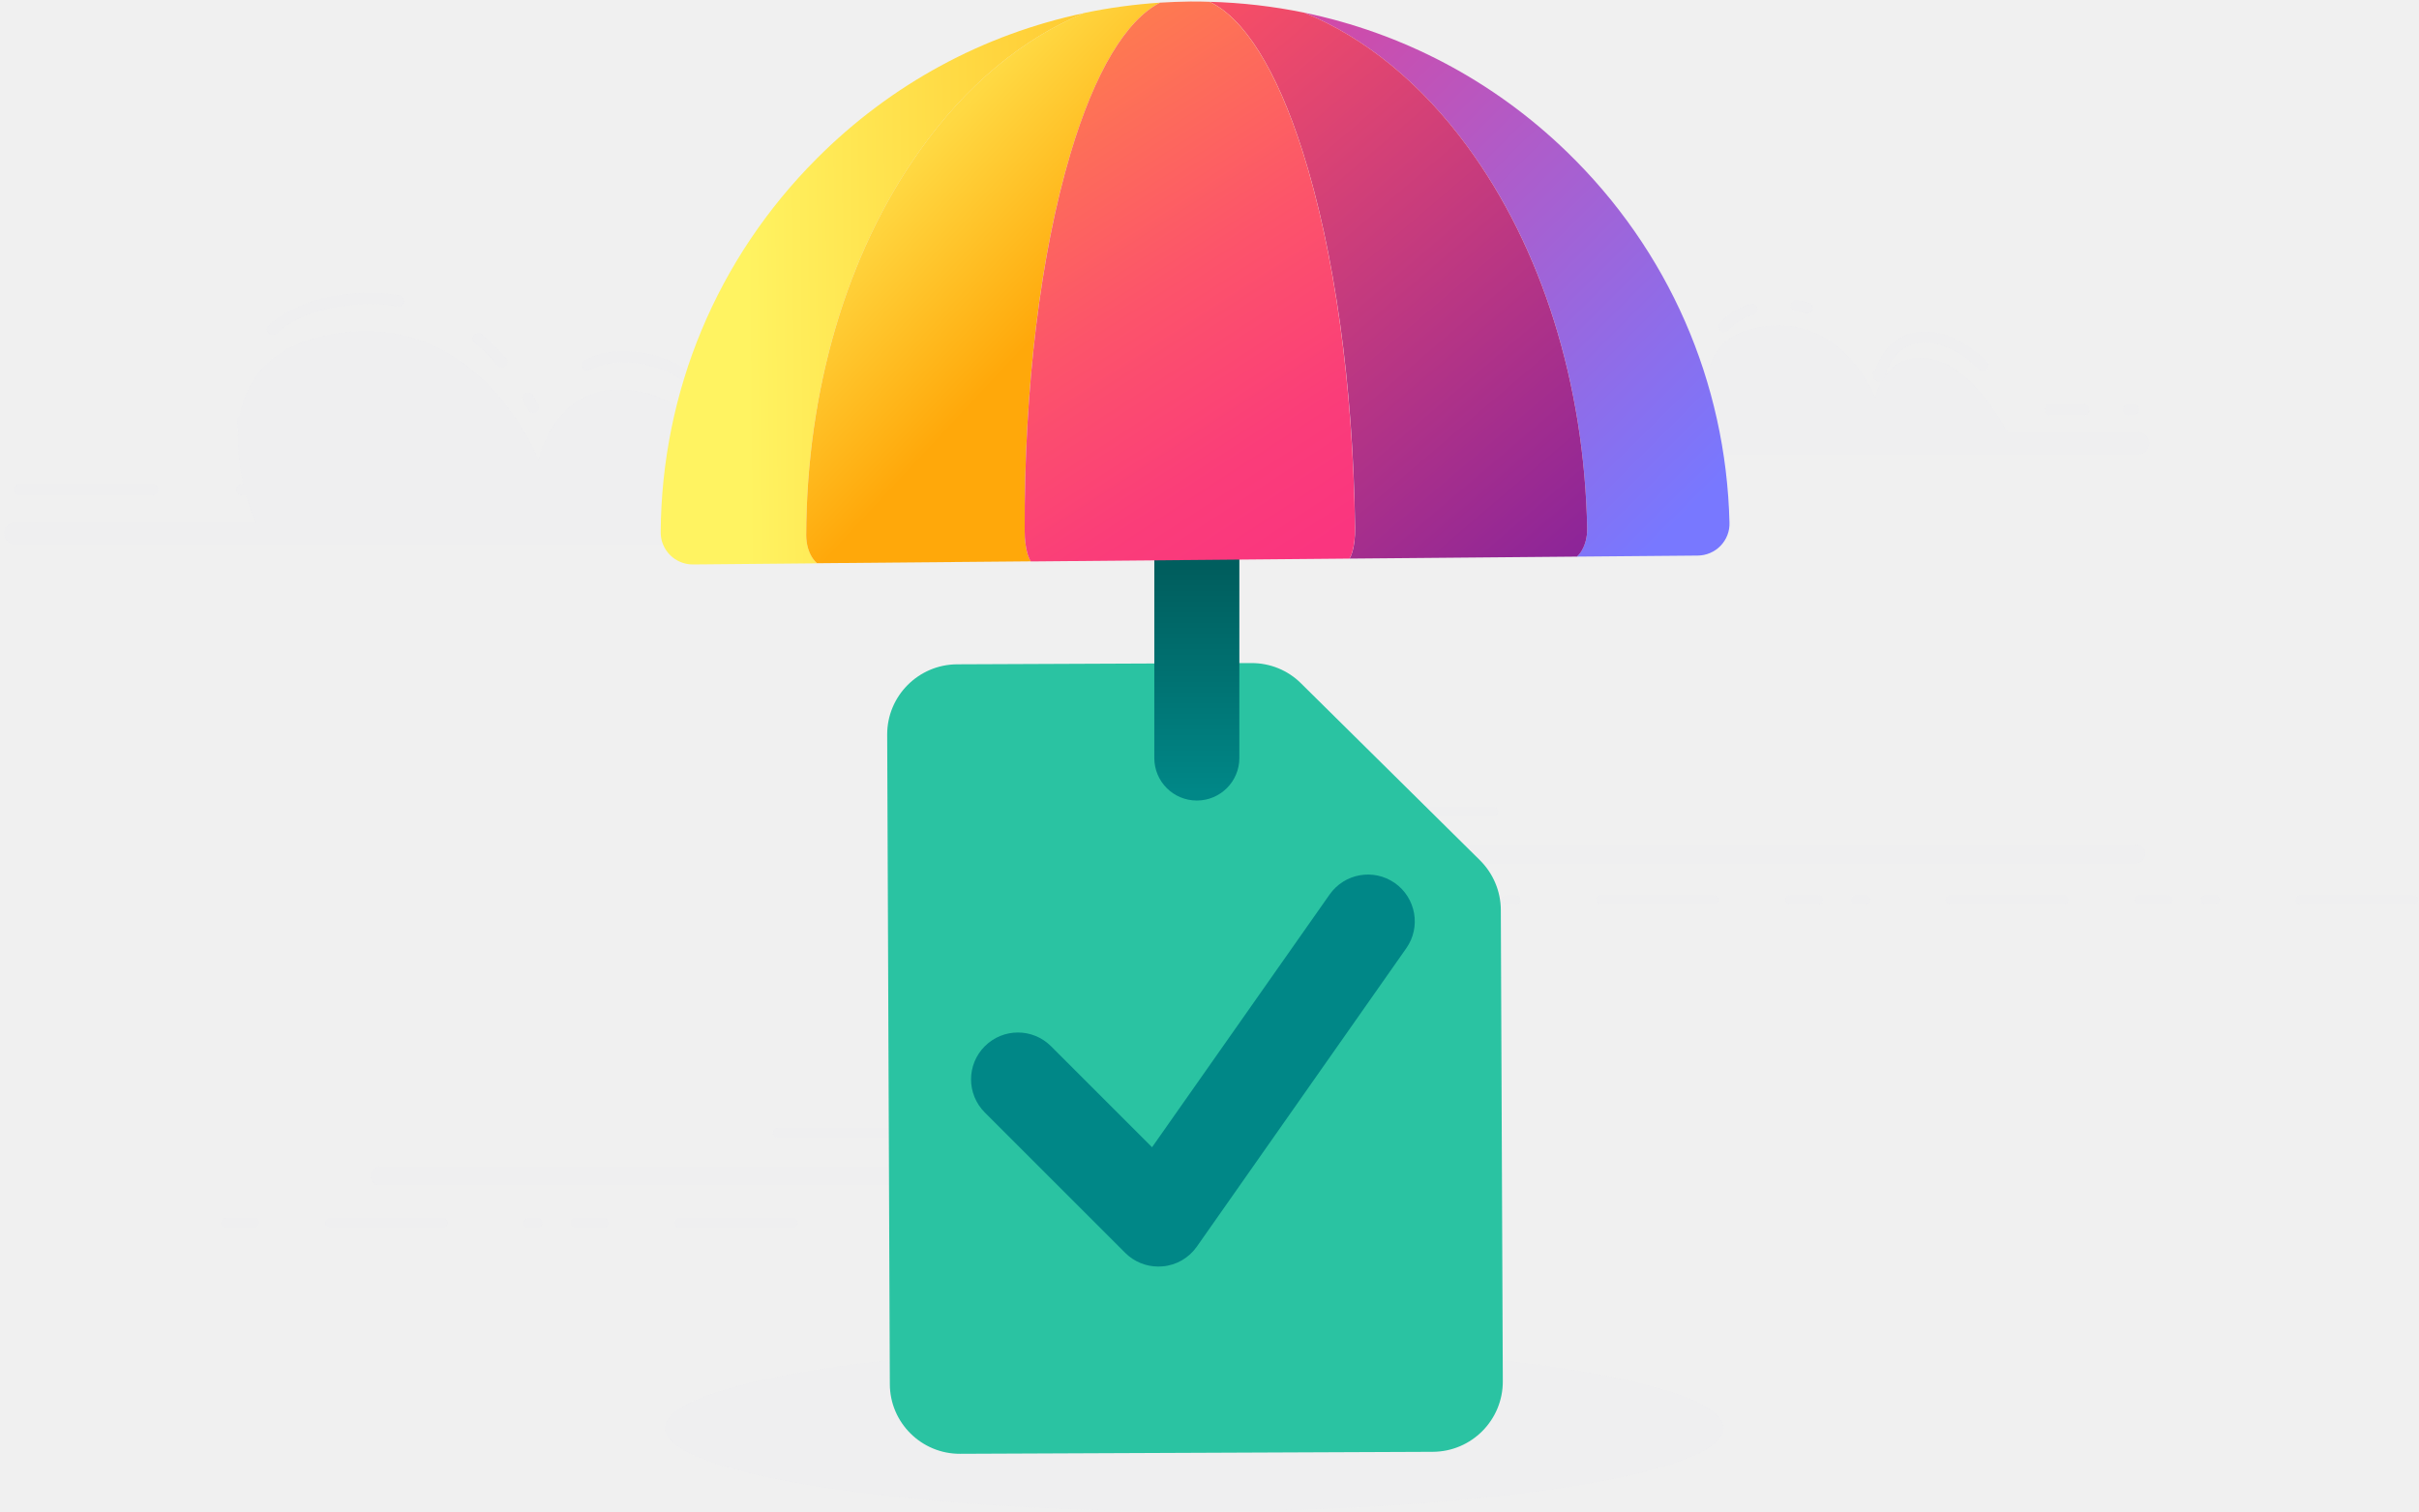
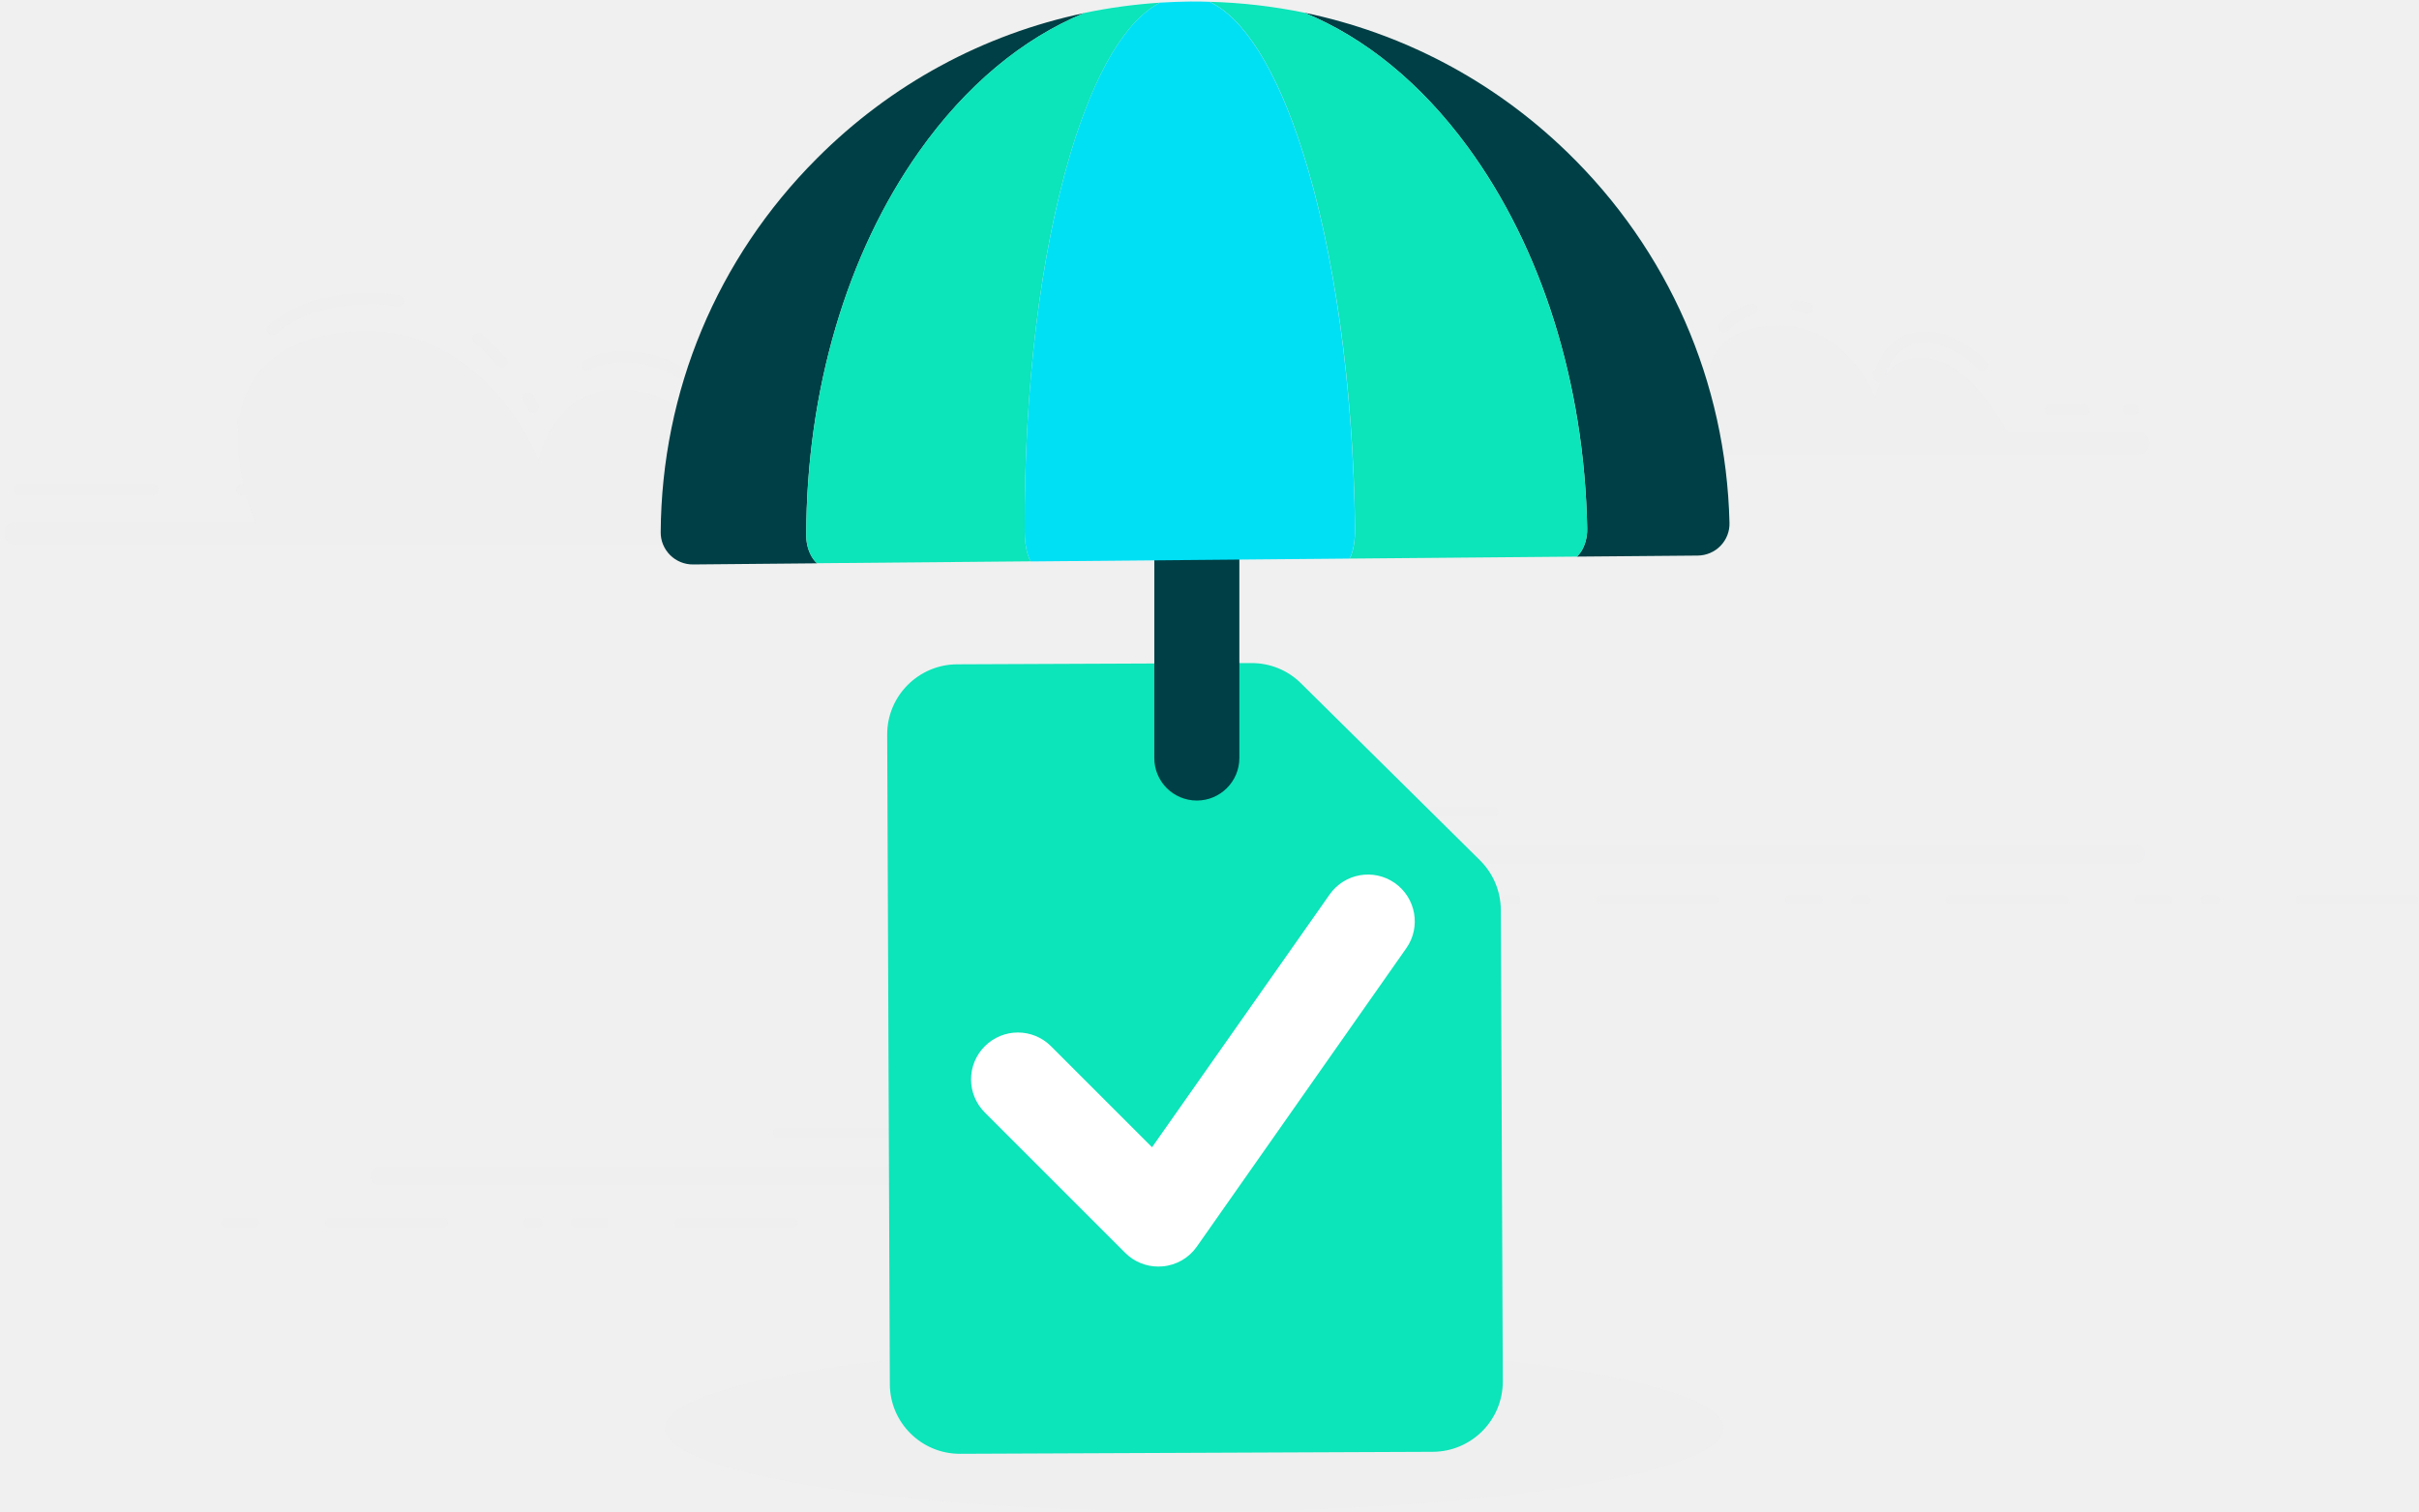
- <svg xmlns="http://www.w3.org/2000/svg" width="336px" height="210px" viewBox="0 0 336 210" version="1.1">
-   <defs>
+ <svg xmlns="http://www.w3.org/2000/svg" width="336px" height="210px" viewBox="0 0 336 210" version="1.1" id="svg117">
+   <defs id="defs42">
    <linearGradient x1="-28.184%" y1="-47.212%" x2="84.47%" y2="96.713%" id="linearGradient-1">
-       <stop stop-color="#FA357F" offset="0%" />
-       <stop stop-color="#7878FF" offset="99.91%" />
+       <stop stop-color="#FA357F" offset="0%" id="stop6" />
+       <stop stop-color="#7878FF" offset="99.91%" id="stop8" />
    </linearGradient>
    <linearGradient x1="20.196%" y1="50.386%" x2="169.064%" y2="48.68%" id="linearGradient-2">
-       <stop stop-color="#FFF361" offset="0%" />
-       <stop stop-color="#FFA80A" offset="100%" />
+       <stop stop-color="#FFF361" offset="0%" id="stop11" />
+       <stop stop-color="#FFA80A" offset="100%" id="stop13" />
    </linearGradient>
    <linearGradient x1="7.139%" y1="-13.363%" x2="84.321%" y2="120.017%" id="linearGradient-3">
-       <stop stop-color="#FF5162" offset="0%" />
-       <stop stop-color="#83219D" offset="100%" />
+       <stop stop-color="#FF5162" offset="0%" id="stop16" />
+       <stop stop-color="#83219D" offset="100%" id="stop18" />
    </linearGradient>
    <linearGradient x1="50.047%" y1="98.747%" x2="50.047%" y2="63.977%" id="linearGradient-4">
-       <stop stop-color="#008787" offset="0.43%" />
-       <stop stop-color="#005E5E" offset="99.91%" />
+       <stop stop-color="#008787" offset="0.43%" id="stop21" />
+       <stop stop-color="#005E5E" offset="99.91%" id="stop23" />
    </linearGradient>
    <linearGradient x1="34.087%" y1="25.558%" x2="59.477%" y2="63.099%" id="linearGradient-5">
-       <stop stop-color="#FFD943" offset="0%" />
-       <stop stop-color="#FFA80A" offset="100%" />
+       <stop stop-color="#FFD943" offset="0%" id="stop26" />
+       <stop stop-color="#FFA80A" offset="100%" id="stop28" />
    </linearGradient>
    <linearGradient x1="21.663%" y1="-7.191%" x2="65.135%" y2="106.403%" id="linearGradient-6">
-       <stop stop-color="#FF8748" offset="0%" />
-       <stop stop-color="#FE7852" offset="13.28%" />
-       <stop stop-color="#FC546A" offset="50.49%" />
-       <stop stop-color="#FA3D79" offset="80.73%" />
-       <stop stop-color="#FA357F" offset="100%" />
+       <stop stop-color="#FF8748" offset="0%" id="stop31" />
+       <stop stop-color="#FE7852" offset="13.28%" id="stop33" />
+       <stop stop-color="#FC546A" offset="50.49%" id="stop35" />
+       <stop stop-color="#FA3D79" offset="80.73%" id="stop37" />
+       <stop stop-color="#FA357F" offset="100%" id="stop39" />
    </linearGradient>
  </defs>
  <g id="Page-1" stroke="none" stroke-width="1" fill="none" fill-rule="evenodd">
    <g id="Send_Download-Completed" transform="translate(-552, -339)" fill-rule="nonzero">
      <g id="firefox-send_illustrations-03" transform="translate(552, 339)">
        <ellipse id="Oval" fill="#EDEDF0" opacity="0.5" cx="165.887" cy="198.411" rx="73.526" ry="11.563" />
        <g id="Group" transform="translate(0, 39.375)" fill="#EDEDF0" opacity="0.5">
-           <g transform="translate(30.1875, 116.8125)">
+           <g transform="translate(30.1875, 116.8125)" id="g55">
            <g transform="translate(21, 5.25)" id="Path">
-               <path d="M1.575,3.255 L91.547,3.255 C92.269,3.255 92.859,2.664 92.859,1.942 C92.859,1.221 92.269,0.63 91.547,0.63 L1.575,0.63 C0.853,0.63 0.263,1.221 0.263,1.942 C0.263,2.664 0.853,3.255 1.575,3.255 Z" />
+               <path d="M1.575,3.255 L91.547,3.255 C92.269,3.255 92.859,2.664 92.859,1.942 C92.859,1.221 92.269,0.63 91.547,0.63 L1.575,0.63 C0.853,0.63 0.263,1.221 0.263,1.942 C0.263,2.664 0.853,3.255 1.575,3.255 Z" id="path45" />
            </g>
-             <g transform="translate(76.125, 0)" id="Path">
-               <path d="M1.693,1.837 L24.268,1.837 C24.636,1.837 24.924,1.549 24.924,1.181 C24.924,0.814 24.636,0.525 24.268,0.525 L1.693,0.525 C1.326,0.525 1.037,0.814 1.037,1.181 C1.037,1.549 1.326,1.837 1.693,1.837 Z" />
+             <g transform="translate(76.125, 0)" id="g50">
+               <path d="M1.693,1.837 L24.268,1.837 C24.636,1.837 24.924,1.549 24.924,1.181 C24.924,0.814 24.636,0.525 24.268,0.525 L1.693,0.525 C1.326,0.525 1.037,0.814 1.037,1.181 C1.037,1.549 1.326,1.837 1.693,1.837 Z" id="path48" />
            </g>
            <g transform="translate(0, 11.8125)" id="Shape">
-               <path d="M0.525,1.89 C0.525,1.522 0.814,1.234 1.181,1.234 L5.119,1.234 C5.486,1.234 5.775,1.522 5.775,1.89 C5.775,2.257 5.486,2.546 5.119,2.546 L1.181,2.546 C0.814,2.546 0.525,2.257 0.525,1.89 Z M14.963,1.89 C14.963,1.522 15.251,1.234 15.619,1.234 L31.369,1.234 C31.736,1.234 32.025,1.522 32.025,1.89 C32.025,2.257 31.736,2.546 31.369,2.546 L15.619,2.546 C15.251,2.546 14.963,2.257 14.963,1.89 Z M42.525,1.89 C42.525,1.522 42.814,1.234 43.181,1.234 L44.494,1.234 C44.861,1.234 45.15,1.522 45.15,1.89 C45.15,2.257 44.861,2.546 44.494,2.546 L43.181,2.546 C42.814,2.546 42.525,2.257 42.525,1.89 Z M49.087,1.89 C49.087,1.522 49.376,1.234 49.744,1.234 L53.681,1.234 C54.049,1.234 54.337,1.522 54.337,1.89 C54.337,2.257 54.049,2.546 53.681,2.546 L49.744,2.546 C49.376,2.546 49.087,2.257 49.087,1.89 Z M63.525,1.89 C63.525,1.522 63.814,1.234 64.181,1.234 L79.931,1.234 C80.299,1.234 80.588,1.522 80.588,1.89 C80.588,2.257 80.299,2.546 79.931,2.546 L64.181,2.546 C63.814,2.546 63.525,2.257 63.525,1.89 Z" />
+               <path d="M0.525,1.89 C0.525,1.522 0.814,1.234 1.181,1.234 L5.119,1.234 C5.486,1.234 5.775,1.522 5.775,1.89 C5.775,2.257 5.486,2.546 5.119,2.546 L1.181,2.546 C0.814,2.546 0.525,2.257 0.525,1.89 Z M14.963,1.89 C14.963,1.522 15.251,1.234 15.619,1.234 L31.369,1.234 C31.736,1.234 32.025,1.522 32.025,1.89 C32.025,2.257 31.736,2.546 31.369,2.546 L15.619,2.546 C15.251,2.546 14.963,2.257 14.963,1.89 Z M42.525,1.89 C42.525,1.522 42.814,1.234 43.181,1.234 L44.494,1.234 C44.861,1.234 45.15,1.522 45.15,1.89 C45.15,2.257 44.861,2.546 44.494,2.546 L43.181,2.546 C42.814,2.546 42.525,2.257 42.525,1.89 Z M49.087,1.89 C49.087,1.522 49.376,1.234 49.744,1.234 L53.681,1.234 C54.049,1.234 54.337,1.522 54.337,1.89 C54.337,2.257 54.049,2.546 53.681,2.546 L49.744,2.546 C49.376,2.546 49.087,2.257 49.087,1.89 Z M63.525,1.89 C63.525,1.522 63.814,1.234 64.181,1.234 L79.931,1.234 C80.299,1.234 80.588,1.522 80.588,1.89 C80.588,2.257 80.299,2.546 79.931,2.546 L64.181,2.546 C63.814,2.546 63.525,2.257 63.525,1.89 Z" id="path52" />
            </g>
          </g>
-           <g transform="translate(123.375, 72.1875)">
-             <g transform="translate(26.25, 5.25)" id="Path">
-               <path d="M1.772,3.163 L147.039,3.163 C147.761,3.163 148.352,2.572 148.352,1.851 C148.352,1.129 147.761,0.538 147.039,0.538 L1.772,0.538 C1.05,0.538 0.459,1.129 0.459,1.851 C0.459,2.572 1.05,3.163 1.772,3.163 Z" />
+           <g transform="translate(123.375, 72.1875)" id="g69">
+             <g transform="translate(26.25, 5.25)" id="g59">
+               <path d="M1.772,3.163 L147.039,3.163 C147.761,3.163 148.352,2.572 148.352,1.851 C148.352,1.129 147.761,0.538 147.039,0.538 L1.772,0.538 C1.05,0.538 0.459,1.129 0.459,1.851 C0.459,2.572 1.05,3.163 1.772,3.163 Z" id="path57" />
            </g>
-             <g transform="translate(45.9375, 0)" id="Path">
-               <path d="M1.706,1.851 L38.141,1.851 C38.509,1.851 38.797,1.562 38.797,1.194 C38.797,0.827 38.509,0.538 38.141,0.538 L1.706,0.538 C1.339,0.538 1.05,0.827 1.05,1.194 C1.05,1.562 1.352,1.851 1.706,1.851 Z" />
+             <g transform="translate(45.9375, 0)" id="g63">
+               <path d="M1.706,1.851 L38.141,1.851 C38.509,1.851 38.797,1.562 38.797,1.194 C38.797,0.827 38.509,0.538 38.141,0.538 L1.706,0.538 C1.339,0.538 1.05,0.827 1.05,1.194 C1.05,1.562 1.352,1.851 1.706,1.851 Z" id="path61" />
            </g>
-             <g transform="translate(0, 11.8125)" id="Shape">
-               <path d="M1.208,1.667 C1.208,1.299 1.496,1.011 1.864,1.011 L17.614,1.011 C17.981,1.011 18.27,1.299 18.27,1.667 C18.27,2.034 17.981,2.323 17.614,2.323 L1.864,2.323 C1.496,2.323 1.208,2.034 1.208,1.667 Z M27.457,1.667 C27.457,1.299 27.746,1.011 28.114,1.011 L32.051,1.011 C32.419,1.011 32.708,1.299 32.708,1.667 C32.708,2.034 32.419,2.323 32.051,2.323 L28.114,2.323 C27.746,2.323 27.457,2.034 27.457,1.667 Z M36.645,1.667 C36.645,1.299 36.934,1.011 37.301,1.011 L38.614,1.011 C38.981,1.011 39.27,1.299 39.27,1.667 C39.27,2.034 38.981,2.323 38.614,2.323 L37.301,2.323 C36.934,2.323 36.645,2.034 36.645,1.667 Z M49.77,1.667 C49.77,1.299 50.059,1.011 50.426,1.011 L66.176,1.011 C66.544,1.011 66.832,1.299 66.832,1.667 C66.832,2.034 66.544,2.323 66.176,2.323 L50.426,2.323 C50.059,2.323 49.77,2.034 49.77,1.667 Z M76.02,1.667 C76.02,1.299 76.309,1.011 76.676,1.011 L80.614,1.011 C80.981,1.011 81.27,1.299 81.27,1.667 C81.27,2.034 80.981,2.323 80.614,2.323 L76.676,2.323 C76.309,2.323 76.02,2.034 76.02,1.667 Z M85.207,1.667 C85.207,1.299 85.496,1.011 85.864,1.011 L87.176,1.011 C87.544,1.011 87.832,1.299 87.832,1.667 C87.832,2.034 87.544,2.323 87.176,2.323 L85.864,2.323 C85.496,2.323 85.207,2.034 85.207,1.667 Z M98.332,1.667 C98.332,1.299 98.621,1.011 98.989,1.011 L114.739,1.011 C115.106,1.011 115.395,1.299 115.395,1.667 C115.395,2.034 115.106,2.323 114.739,2.323 L98.989,2.323 C98.621,2.323 98.332,2.034 98.332,1.667 Z M124.582,1.667 C124.582,1.299 124.871,1.011 125.239,1.011 L129.176,1.011 C129.544,1.011 129.833,1.299 129.833,1.667 C129.833,2.034 129.544,2.323 129.176,2.323 L125.239,2.323 C124.871,2.323 124.582,2.034 124.582,1.667 Z M133.77,1.667 C133.77,1.299 134.059,1.011 134.426,1.011 L135.739,1.011 C136.106,1.011 136.395,1.299 136.395,1.667 C136.395,2.034 136.106,2.323 135.739,2.323 L134.426,2.323 C134.059,2.323 133.77,2.034 133.77,1.667 Z M146.895,1.667 C146.895,1.299 147.184,1.011 147.551,1.011 L163.301,1.011 C163.669,1.011 163.958,1.299 163.958,1.667 C163.958,2.034 163.669,2.323 163.301,2.323 L147.551,2.323 C147.184,2.323 146.895,2.034 146.895,1.667 Z M173.145,1.667 C173.145,1.299 173.434,1.011 173.801,1.011 L177.739,1.011 C178.106,1.011 178.395,1.299 178.395,1.667 C178.395,2.034 178.106,2.323 177.739,2.323 L173.801,2.323 C173.434,2.323 173.145,2.034 173.145,1.667 Z M182.333,1.667 C182.333,1.299 182.621,1.011 182.989,1.011 L184.301,1.011 C184.669,1.011 184.958,1.299 184.958,1.667 C184.958,2.034 184.669,2.323 184.301,2.323 L182.989,2.323 C182.621,2.323 182.333,2.034 182.333,1.667 Z M195.458,1.667 C195.458,1.299 195.746,1.011 196.114,1.011 L211.864,1.011 C212.231,1.011 212.52,1.299 212.52,1.667 C212.52,2.034 212.231,2.323 211.864,2.323 L196.114,2.323 C195.746,2.323 195.458,2.034 195.458,1.667 Z" />
+             <g transform="translate(0, 11.8125)" id="g67">
+               <path d="M1.208,1.667 C1.208,1.299 1.496,1.011 1.864,1.011 L17.614,1.011 C17.981,1.011 18.27,1.299 18.27,1.667 C18.27,2.034 17.981,2.323 17.614,2.323 L1.864,2.323 C1.496,2.323 1.208,2.034 1.208,1.667 Z M27.457,1.667 C27.457,1.299 27.746,1.011 28.114,1.011 L32.051,1.011 C32.419,1.011 32.708,1.299 32.708,1.667 C32.708,2.034 32.419,2.323 32.051,2.323 L28.114,2.323 C27.746,2.323 27.457,2.034 27.457,1.667 Z M36.645,1.667 C36.645,1.299 36.934,1.011 37.301,1.011 L38.614,1.011 C38.981,1.011 39.27,1.299 39.27,1.667 C39.27,2.034 38.981,2.323 38.614,2.323 L37.301,2.323 C36.934,2.323 36.645,2.034 36.645,1.667 Z M49.77,1.667 C49.77,1.299 50.059,1.011 50.426,1.011 L66.176,1.011 C66.544,1.011 66.832,1.299 66.832,1.667 C66.832,2.034 66.544,2.323 66.176,2.323 L50.426,2.323 C50.059,2.323 49.77,2.034 49.77,1.667 Z M76.02,1.667 C76.02,1.299 76.309,1.011 76.676,1.011 L80.614,1.011 C80.981,1.011 81.27,1.299 81.27,1.667 C81.27,2.034 80.981,2.323 80.614,2.323 L76.676,2.323 C76.309,2.323 76.02,2.034 76.02,1.667 Z M85.207,1.667 C85.207,1.299 85.496,1.011 85.864,1.011 L87.176,1.011 C87.544,1.011 87.832,1.299 87.832,1.667 C87.832,2.034 87.544,2.323 87.176,2.323 L85.864,2.323 C85.496,2.323 85.207,2.034 85.207,1.667 Z M98.332,1.667 C98.332,1.299 98.621,1.011 98.989,1.011 L114.739,1.011 C115.106,1.011 115.395,1.299 115.395,1.667 C115.395,2.034 115.106,2.323 114.739,2.323 L98.989,2.323 C98.621,2.323 98.332,2.034 98.332,1.667 Z M124.582,1.667 C124.582,1.299 124.871,1.011 125.239,1.011 L129.176,1.011 C129.544,1.011 129.833,1.299 129.833,1.667 C129.833,2.034 129.544,2.323 129.176,2.323 L125.239,2.323 C124.871,2.323 124.582,2.034 124.582,1.667 Z M133.77,1.667 C133.77,1.299 134.059,1.011 134.426,1.011 L135.739,1.011 C136.106,1.011 136.395,1.299 136.395,1.667 C136.395,2.034 136.106,2.323 135.739,2.323 L134.426,2.323 C134.059,2.323 133.77,2.034 133.77,1.667 Z M146.895,1.667 C146.895,1.299 147.184,1.011 147.551,1.011 L163.301,1.011 C163.669,1.011 163.958,1.299 163.958,1.667 C163.958,2.034 163.669,2.323 163.301,2.323 L147.551,2.323 C147.184,2.323 146.895,2.034 146.895,1.667 Z M173.145,1.667 C173.145,1.299 173.434,1.011 173.801,1.011 L177.739,1.011 C178.106,1.011 178.395,1.299 178.395,1.667 C178.395,2.034 178.106,2.323 177.739,2.323 L173.801,2.323 C173.434,2.323 173.145,2.034 173.145,1.667 Z M182.333,1.667 C182.333,1.299 182.621,1.011 182.989,1.011 L184.301,1.011 C184.669,1.011 184.958,1.299 184.958,1.667 C184.958,2.034 184.669,2.323 184.301,2.323 L182.989,2.323 C182.621,2.323 182.333,2.034 182.333,1.667 Z M195.458,1.667 C195.458,1.299 195.746,1.011 196.114,1.011 L211.864,1.011 C212.231,1.011 212.52,1.299 212.52,1.667 C212.52,2.034 212.231,2.323 211.864,2.323 L196.114,2.323 C195.746,2.323 195.458,2.034 195.458,1.667 Z" id="path65" />
            </g>
          </g>
-           <g>
-             <path d="M2.139,33.233 L35.503,33.233 C35.503,33.233 25.069,9.896 47.224,6.878 C66.99,4.187 74.799,24.504 74.799,24.504 C74.799,24.504 77.149,12.784 88.896,15.028 C100.485,17.233 109.043,35.884 109.043,35.884 L138.101,35.884" id="Path" />
-             <g transform="translate(1.3125, 0)" id="Shape">
-               <path d="M137.366,30.371 L128.782,30.371 C128.349,30.371 128.008,30.03 128.008,29.597 C128.008,29.164 128.349,28.823 128.782,28.823 L137.366,28.823 C137.799,28.823 138.141,29.164 138.141,29.597 C138.141,30.03 137.799,30.371 137.366,30.371 Z M114.883,30.371 L113.334,30.371 C112.901,30.371 112.56,30.03 112.56,29.597 C112.56,29.164 112.901,28.823 113.334,28.823 L114.883,28.823 C115.316,28.823 115.657,29.164 115.657,29.597 C115.657,30.03 115.303,30.371 114.883,30.371 Z M34.755,29.439 L32.274,29.439 C31.841,29.439 31.5,29.098 31.5,28.665 C31.5,28.232 31.841,27.891 32.274,27.891 L33.613,27.891 C33.508,27.615 33.39,27.274 33.259,26.893 C33.127,26.486 33.337,26.053 33.744,25.909 C34.151,25.777 34.584,25.988 34.729,26.394 C35.136,27.589 35.464,28.324 35.464,28.337 C35.569,28.573 35.542,28.849 35.411,29.072 C35.267,29.308 35.017,29.439 34.755,29.439 Z M19.924,29.439 L1.391,29.439 C0.958,29.439 0.617,29.098 0.617,28.665 C0.617,28.232 0.958,27.891 1.391,27.891 L19.924,27.891 C20.357,27.891 20.698,28.232 20.698,28.665 C20.698,29.098 20.344,29.439 19.924,29.439 Z M107.769,29.361 C107.494,29.361 107.231,29.216 107.1,28.967 C106.601,28.087 105.787,26.696 104.698,25.069 C104.462,24.714 104.554,24.229 104.908,23.992 C105.263,23.756 105.748,23.848 105.984,24.203 C107.1,25.869 107.94,27.3 108.452,28.206 C108.662,28.573 108.531,29.046 108.15,29.256 C108.019,29.321 107.888,29.361 107.769,29.361 Z M32.55,21.42 C32.169,21.42 31.841,21.144 31.789,20.751 C31.71,20.239 31.657,19.701 31.618,19.163 C31.579,18.742 31.907,18.362 32.327,18.336 C32.773,18.309 33.127,18.611 33.154,19.044 C33.193,19.556 33.246,20.055 33.324,20.541 C33.39,20.961 33.088,21.354 32.668,21.407 C32.629,21.42 32.589,21.42 32.55,21.42 Z M72.778,18.021 C72.502,18.021 72.24,17.876 72.096,17.614 C71.873,17.207 71.623,16.761 71.347,16.301 C71.124,15.934 71.243,15.461 71.61,15.238 C71.978,15.015 72.45,15.133 72.673,15.501 C72.962,15.986 73.224,16.446 73.461,16.879 C73.657,17.259 73.526,17.719 73.146,17.929 C73.028,17.994 72.896,18.021 72.778,18.021 Z M97.296,16.052 C97.112,16.052 96.941,15.986 96.797,15.868 C93.844,13.335 90.904,11.773 88.029,11.222 C85.207,10.684 82.714,10.959 80.64,12.023 C80.259,12.219 79.8,12.062 79.603,11.694 C79.406,11.314 79.551,10.854 79.931,10.658 C82.307,9.424 85.155,9.109 88.318,9.713 C91.455,10.316 94.644,11.983 97.808,14.7 C98.136,14.976 98.162,15.461 97.886,15.789 C97.716,15.96 97.506,16.052 97.296,16.052 Z M68.394,11.668 C68.184,11.668 67.961,11.576 67.817,11.406 C66.806,10.238 65.717,9.174 64.601,8.242 C64.273,7.967 64.234,7.481 64.509,7.153 C64.785,6.825 65.271,6.786 65.599,7.061 C66.78,8.046 67.922,9.174 68.985,10.395 C69.261,10.723 69.234,11.209 68.906,11.484 C68.749,11.602 68.565,11.668 68.394,11.668 Z M36.553,7.166 C36.343,7.166 36.133,7.074 35.976,6.917 C35.687,6.602 35.713,6.116 36.028,5.827 C38.496,3.596 41.974,2.152 46.371,1.562 C49.061,1.194 51.699,1.234 54.193,1.667 C54.613,1.746 54.889,2.139 54.823,2.559 C54.744,2.979 54.351,3.268 53.931,3.189 C51.594,2.783 49.114,2.756 46.581,3.098 C42.499,3.662 39.296,4.961 37.065,6.982 C36.921,7.101 36.737,7.166 36.553,7.166 Z" />
+           <g id="g81">
+             <path d="M2.139,33.233 L35.503,33.233 C35.503,33.233 25.069,9.896 47.224,6.878 C66.99,4.187 74.799,24.504 74.799,24.504 C74.799,24.504 77.149,12.784 88.896,15.028 C100.485,17.233 109.043,35.884 109.043,35.884 L138.101,35.884" id="path71" />
+             <g transform="translate(1.3125, 0)" id="g75">
+               <path d="M137.366,30.371 L128.782,30.371 C128.349,30.371 128.008,30.03 128.008,29.597 C128.008,29.164 128.349,28.823 128.782,28.823 L137.366,28.823 C137.799,28.823 138.141,29.164 138.141,29.597 C138.141,30.03 137.799,30.371 137.366,30.371 Z M114.883,30.371 L113.334,30.371 C112.901,30.371 112.56,30.03 112.56,29.597 C112.56,29.164 112.901,28.823 113.334,28.823 L114.883,28.823 C115.316,28.823 115.657,29.164 115.657,29.597 C115.657,30.03 115.303,30.371 114.883,30.371 Z M34.755,29.439 L32.274,29.439 C31.841,29.439 31.5,29.098 31.5,28.665 C31.5,28.232 31.841,27.891 32.274,27.891 L33.613,27.891 C33.508,27.615 33.39,27.274 33.259,26.893 C33.127,26.486 33.337,26.053 33.744,25.909 C34.151,25.777 34.584,25.988 34.729,26.394 C35.136,27.589 35.464,28.324 35.464,28.337 C35.569,28.573 35.542,28.849 35.411,29.072 C35.267,29.308 35.017,29.439 34.755,29.439 Z M19.924,29.439 L1.391,29.439 C0.958,29.439 0.617,29.098 0.617,28.665 C0.617,28.232 0.958,27.891 1.391,27.891 L19.924,27.891 C20.357,27.891 20.698,28.232 20.698,28.665 C20.698,29.098 20.344,29.439 19.924,29.439 Z M107.769,29.361 C107.494,29.361 107.231,29.216 107.1,28.967 C106.601,28.087 105.787,26.696 104.698,25.069 C104.462,24.714 104.554,24.229 104.908,23.992 C105.263,23.756 105.748,23.848 105.984,24.203 C107.1,25.869 107.94,27.3 108.452,28.206 C108.662,28.573 108.531,29.046 108.15,29.256 C108.019,29.321 107.888,29.361 107.769,29.361 Z M32.55,21.42 C32.169,21.42 31.841,21.144 31.789,20.751 C31.71,20.239 31.657,19.701 31.618,19.163 C31.579,18.742 31.907,18.362 32.327,18.336 C32.773,18.309 33.127,18.611 33.154,19.044 C33.193,19.556 33.246,20.055 33.324,20.541 C33.39,20.961 33.088,21.354 32.668,21.407 C32.629,21.42 32.589,21.42 32.55,21.42 Z M72.778,18.021 C72.502,18.021 72.24,17.876 72.096,17.614 C71.873,17.207 71.623,16.761 71.347,16.301 C71.124,15.934 71.243,15.461 71.61,15.238 C71.978,15.015 72.45,15.133 72.673,15.501 C72.962,15.986 73.224,16.446 73.461,16.879 C73.657,17.259 73.526,17.719 73.146,17.929 C73.028,17.994 72.896,18.021 72.778,18.021 Z M97.296,16.052 C97.112,16.052 96.941,15.986 96.797,15.868 C93.844,13.335 90.904,11.773 88.029,11.222 C85.207,10.684 82.714,10.959 80.64,12.023 C80.259,12.219 79.8,12.062 79.603,11.694 C79.406,11.314 79.551,10.854 79.931,10.658 C82.307,9.424 85.155,9.109 88.318,9.713 C91.455,10.316 94.644,11.983 97.808,14.7 C98.136,14.976 98.162,15.461 97.886,15.789 C97.716,15.96 97.506,16.052 97.296,16.052 Z M68.394,11.668 C68.184,11.668 67.961,11.576 67.817,11.406 C66.806,10.238 65.717,9.174 64.601,8.242 C64.273,7.967 64.234,7.481 64.509,7.153 C64.785,6.825 65.271,6.786 65.599,7.061 C66.78,8.046 67.922,9.174 68.985,10.395 C69.261,10.723 69.234,11.209 68.906,11.484 C68.749,11.602 68.565,11.668 68.394,11.668 Z M36.553,7.166 C36.343,7.166 36.133,7.074 35.976,6.917 C35.687,6.602 35.713,6.116 36.028,5.827 C38.496,3.596 41.974,2.152 46.371,1.562 C49.061,1.194 51.699,1.234 54.193,1.667 C54.613,1.746 54.889,2.139 54.823,2.559 C54.744,2.979 54.351,3.268 53.931,3.189 C51.594,2.783 49.114,2.756 46.581,3.098 C42.499,3.662 39.296,4.961 37.065,6.982 C36.921,7.101 36.737,7.166 36.553,7.166 Z" id="path73" />
            </g>
-             <g transform="translate(0, 32.8125)" id="Path">
-               <path d="M139.637,3.491 L2.126,3.491 C1.273,3.491 0.578,2.796 0.578,1.942 C0.578,1.089 1.273,0.394 2.126,0.394 L139.637,0.394 C140.49,0.394 141.186,1.089 141.186,1.942 C141.186,2.796 140.49,3.491 139.637,3.491 Z" />
+             <g transform="translate(0, 32.8125)" id="g79">
+               <path d="M139.637,3.491 L2.126,3.491 C1.273,3.491 0.578,2.796 0.578,1.942 C0.578,1.089 1.273,0.394 2.126,0.394 L139.637,0.394 C140.49,0.394 141.186,1.089 141.186,1.942 C141.186,2.796 140.49,3.491 139.637,3.491 Z" id="path77" />
            </g>
          </g>
-           <g transform="translate(217.875, 1.3125)">
-             <path d="M2.034,19.359 L20.659,19.359 C20.659,19.359 14.831,6.339 27.195,4.659 C38.22,3.163 42.591,14.49 42.591,14.49 C42.591,14.49 43.903,7.954 50.466,9.201 C56.936,10.434 61.714,20.843 61.714,20.843 L77.923,20.843" id="Path" />
-             <g transform="translate(1.3125, 0)" id="Shape">
-               <path d="M19.884,17.273 L1.286,17.273 C0.853,17.273 0.512,16.931 0.512,16.498 C0.512,16.065 0.853,15.724 1.286,15.724 L19.884,15.724 C20.317,15.724 20.659,16.065 20.659,16.498 C20.659,16.931 20.317,17.273 19.884,17.273 Z M77.175,17.023 L76.453,17.023 C76.02,17.023 75.679,16.682 75.679,16.249 C75.679,15.816 76.02,15.474 76.453,15.474 L77.175,15.474 C77.608,15.474 77.949,15.816 77.949,16.249 C77.949,16.682 77.608,17.023 77.175,17.023 Z M70.258,17.023 L65.612,17.023 C65.179,17.023 64.838,16.682 64.838,16.249 C64.838,15.816 65.179,15.474 65.612,15.474 L70.258,15.474 C70.691,15.474 71.032,15.816 71.032,16.249 C71.032,16.682 70.691,17.023 70.258,17.023 Z M41.856,12.39 C41.541,12.39 41.252,12.18 41.134,11.891 L41.016,11.616 C40.858,11.261 40.989,10.841 41.318,10.644 C42.039,8.479 44.074,5.394 48.129,5.394 C48.681,5.394 49.271,5.447 49.875,5.565 C52.185,5.998 54.508,7.35 56.792,9.555 C57.094,9.857 57.107,10.342 56.805,10.644 C56.503,10.959 56.017,10.959 55.716,10.658 C53.655,8.662 51.594,7.455 49.586,7.074 C49.074,6.982 48.589,6.93 48.129,6.93 C43.667,6.93 42.656,11.563 42.617,11.76 C42.538,12.141 42.223,12.39 41.856,12.39 Z M20.291,5.473 C20.108,5.473 19.937,5.407 19.793,5.289 C19.464,5.014 19.425,4.528 19.701,4.2 C20.724,2.993 22.155,2.1 23.953,1.536 C24.36,1.404 24.793,1.641 24.924,2.047 C25.056,2.454 24.819,2.888 24.413,3.019 C22.903,3.491 21.722,4.226 20.882,5.197 C20.738,5.381 20.514,5.473 20.291,5.473 Z M31.828,2.874 C31.762,2.874 31.697,2.861 31.618,2.848 C31.159,2.73 30.686,2.625 30.201,2.559 C29.781,2.494 29.479,2.1 29.544,1.68 C29.61,1.26 30.004,0.984 30.424,1.024 C30.975,1.103 31.513,1.221 32.025,1.352 C32.432,1.47 32.681,1.89 32.576,2.297 C32.484,2.638 32.169,2.874 31.828,2.874 Z" />
+           <g transform="translate(217.875, 1.3125)" id="g93">
+             <path d="M2.034,19.359 L20.659,19.359 C20.659,19.359 14.831,6.339 27.195,4.659 C38.22,3.163 42.591,14.49 42.591,14.49 C42.591,14.49 43.903,7.954 50.466,9.201 C56.936,10.434 61.714,20.843 61.714,20.843 L77.923,20.843" id="path83" />
+             <g transform="translate(1.3125, 0)" id="g87">
+               <path d="M19.884,17.273 L1.286,17.273 C0.853,17.273 0.512,16.931 0.512,16.498 C0.512,16.065 0.853,15.724 1.286,15.724 L19.884,15.724 C20.317,15.724 20.659,16.065 20.659,16.498 C20.659,16.931 20.317,17.273 19.884,17.273 Z M77.175,17.023 L76.453,17.023 C76.02,17.023 75.679,16.682 75.679,16.249 C75.679,15.816 76.02,15.474 76.453,15.474 L77.175,15.474 C77.608,15.474 77.949,15.816 77.949,16.249 C77.949,16.682 77.608,17.023 77.175,17.023 Z M70.258,17.023 L65.612,17.023 C65.179,17.023 64.838,16.682 64.838,16.249 C64.838,15.816 65.179,15.474 65.612,15.474 L70.258,15.474 C70.691,15.474 71.032,15.816 71.032,16.249 C71.032,16.682 70.691,17.023 70.258,17.023 Z M41.856,12.39 C41.541,12.39 41.252,12.18 41.134,11.891 L41.016,11.616 C40.858,11.261 40.989,10.841 41.318,10.644 C42.039,8.479 44.074,5.394 48.129,5.394 C48.681,5.394 49.271,5.447 49.875,5.565 C52.185,5.998 54.508,7.35 56.792,9.555 C57.094,9.857 57.107,10.342 56.805,10.644 C56.503,10.959 56.017,10.959 55.716,10.658 C53.655,8.662 51.594,7.455 49.586,7.074 C49.074,6.982 48.589,6.93 48.129,6.93 C43.667,6.93 42.656,11.563 42.617,11.76 C42.538,12.141 42.223,12.39 41.856,12.39 Z M20.291,5.473 C20.108,5.473 19.937,5.407 19.793,5.289 C19.464,5.014 19.425,4.528 19.701,4.2 C20.724,2.993 22.155,2.1 23.953,1.536 C24.36,1.404 24.793,1.641 24.924,2.047 C25.056,2.454 24.819,2.888 24.413,3.019 C22.903,3.491 21.722,4.226 20.882,5.197 C20.738,5.381 20.514,5.473 20.291,5.473 Z M31.828,2.874 C31.762,2.874 31.697,2.861 31.618,2.848 C31.159,2.73 30.686,2.625 30.201,2.559 C29.781,2.494 29.479,2.1 29.544,1.68 C29.61,1.26 30.004,0.984 30.424,1.024 C30.975,1.103 31.513,1.221 32.025,1.352 C32.432,1.47 32.681,1.89 32.576,2.297 C32.484,2.638 32.169,2.874 31.828,2.874 Z" id="path85" />
            </g>
-             <g transform="translate(0, 18.375)" id="Path">
-               <path d="M79.118,4.095 L2.376,4.095 C1.522,4.095 0.827,3.399 0.827,2.546 C0.827,1.693 1.522,0.998 2.376,0.998 L79.118,0.998 C79.971,0.998 80.666,1.693 80.666,2.546 C80.666,3.399 79.971,4.095 79.118,4.095 Z" />
+             <g transform="translate(0, 18.375)" id="g91">
+               <path d="M79.118,4.095 L2.376,4.095 C1.522,4.095 0.827,3.399 0.827,2.546 C0.827,1.693 1.522,0.998 2.376,0.998 L79.118,0.998 C79.971,0.998 80.666,1.693 80.666,2.546 C80.666,3.399 79.971,4.095 79.118,4.095 Z" id="path89" />
            </g>
          </g>
        </g>
-         <path d="M199.014,201.705 L133.363,201.981 C127.995,202.007 123.611,197.662 123.598,192.294 L123.231,102.086 C123.204,96.705 127.562,92.321 132.943,92.295 L173.827,92.124 C176.413,92.111 178.894,93.122 180.718,94.946 L205.564,119.516 C207.401,121.341 208.451,123.821 208.464,126.407 L208.74,191.914 C208.753,197.295 204.409,201.679 199.014,201.705 Z" id="Path" fill="#2AC3A2" />
-         <g id="Group" transform="translate(90.5625, 0)">
-           <path d="M127.089,21.105 C116.852,11.182 104.239,4.581 90.589,1.759 C99.015,5.211 106.785,11.524 113.269,20.357 C123.598,34.427 129.504,53.261 129.898,73.421 C129.924,74.655 129.596,75.836 128.993,76.716 C128.835,76.952 128.651,77.149 128.468,77.332 L145.254,77.188 C146.449,77.175 147.591,76.689 148.417,75.836 C149.244,74.983 149.704,73.828 149.664,72.634 C149.192,53.038 141.173,34.742 127.089,21.105 Z" id="Path" fill="url(#linearGradient-1)" />
-           <path d="M21.42,74.379 C21.459,54.233 27.038,35.28 37.117,21.039 C43.601,11.878 51.463,5.355 60.06,1.811 C46.056,4.751 33.193,11.681 22.877,22.037 C9.03,35.91 1.339,54.337 1.208,73.933 C1.194,75.127 1.667,76.269 2.52,77.123 C3.36,77.963 4.515,78.435 5.709,78.422 L22.929,78.264 C22.733,78.094 22.562,77.897 22.391,77.661 C21.774,76.781 21.42,75.6 21.42,74.379 Z" id="Path" fill="url(#linearGradient-2)" />
-           <path d="M129.898,73.421 C129.504,53.274 123.585,34.427 113.269,20.357 C106.785,11.524 99.015,5.211 90.589,1.759 C86.297,0.879 81.9,0.367 77.451,0.249 C82.267,2.52 86.756,9.686 90.366,21 C94.802,34.926 97.401,53.524 97.663,73.395 C97.676,74.603 97.545,75.771 97.296,76.637 C97.177,77.057 97.033,77.385 96.876,77.608 L128.481,77.332 C128.664,77.149 128.848,76.952 129.006,76.716 C129.596,75.836 129.924,74.655 129.898,73.421 Z" id="Path" fill="url(#linearGradient-3)" />
-           <path d="M75.679,111.221 C72.411,111.221 69.772,108.583 69.772,105.315 L69.772,28.941 C69.772,25.672 72.411,23.034 75.679,23.034 C78.947,23.034 81.585,25.672 81.585,28.941 L81.585,105.315 C81.585,108.57 78.947,111.221 75.679,111.221 Z" id="Path" fill="url(#linearGradient-4)" />
-           <path d="M52.185,77.031 C51.922,76.164 51.765,74.996 51.765,73.789 C51.686,53.917 53.944,35.267 58.144,21.276 C61.53,9.988 65.848,2.783 70.573,0.367 C67.016,0.604 63.499,1.076 60.06,1.798 C51.463,5.342 43.588,11.878 37.117,21.026 C27.038,35.267 21.473,54.219 21.42,74.366 C21.42,75.6 21.761,76.781 22.378,77.647 C22.549,77.884 22.719,78.081 22.916,78.251 L52.618,77.989 C52.474,77.779 52.316,77.451 52.185,77.031 Z" id="Path" fill="url(#linearGradient-5)" />
-           <path d="M70.573,0.367 C65.848,2.783 61.517,9.988 58.144,21.276 C53.957,35.267 51.686,53.917 51.765,73.789 C51.765,74.996 51.922,76.164 52.185,77.031 C52.316,77.451 52.461,77.766 52.631,78.002 L96.862,77.608 C97.02,77.372 97.164,77.057 97.282,76.637 C97.532,75.771 97.663,74.603 97.65,73.395 C97.374,53.524 94.789,34.926 90.353,21 C86.743,9.686 82.254,2.52 77.438,0.249 C76.558,0.223 75.679,0.197 74.786,0.21 C73.382,0.223 71.978,0.289 70.573,0.367 Z" id="Path" fill="url(#linearGradient-6)" />
+         <path d="M199.014,201.705 L133.363,201.981 C127.995,202.007 123.611,197.662 123.598,192.294 L123.231,102.086 C123.204,96.705 127.562,92.321 132.943,92.295 L173.827,92.124 C176.413,92.111 178.894,93.122 180.718,94.946 L205.564,119.516 C207.401,121.341 208.451,123.821 208.464,126.407 L208.74,191.914 C208.753,197.295 204.409,201.679 199.014,201.705 Z" id="path96" fill="#2AC3A2" style="fill:#0ce4b9;fill-opacity:1" />
+         <g id="g110" transform="translate(90.5625, 0)">
+           <path d="M127.089,21.105 C116.852,11.182 104.239,4.581 90.589,1.759 C99.015,5.211 106.785,11.524 113.269,20.357 C123.598,34.427 129.504,53.261 129.898,73.421 C129.924,74.655 129.596,75.836 128.993,76.716 C128.835,76.952 128.651,77.149 128.468,77.332 L145.254,77.188 C146.449,77.175 147.591,76.689 148.417,75.836 C149.244,74.983 149.704,73.828 149.664,72.634 C149.192,53.038 141.173,34.742 127.089,21.105 Z" id="path98" fill="url(#linearGradient-1)" style="fill:#003f45;fill-opacity:1" />
+           <path d="M21.42,74.379 C21.459,54.233 27.038,35.28 37.117,21.039 C43.601,11.878 51.463,5.355 60.06,1.811 C46.056,4.751 33.193,11.681 22.877,22.037 C9.03,35.91 1.339,54.337 1.208,73.933 C1.194,75.127 1.667,76.269 2.52,77.123 C3.36,77.963 4.515,78.435 5.709,78.422 L22.929,78.264 C22.733,78.094 22.562,77.897 22.391,77.661 C21.774,76.781 21.42,75.6 21.42,74.379 Z" id="path100" fill="url(#linearGradient-2)" style="fill:#003f45;fill-opacity:1" />
+           <path d="M129.898,73.421 C129.504,53.274 123.585,34.427 113.269,20.357 C106.785,11.524 99.015,5.211 90.589,1.759 C86.297,0.879 81.9,0.367 77.451,0.249 C82.267,2.52 86.756,9.686 90.366,21 C94.802,34.926 97.401,53.524 97.663,73.395 C97.676,74.603 97.545,75.771 97.296,76.637 C97.177,77.057 97.033,77.385 96.876,77.608 L128.481,77.332 C128.664,77.149 128.848,76.952 129.006,76.716 C129.596,75.836 129.924,74.655 129.898,73.421 Z" id="path102" fill="url(#linearGradient-3)" style="fill:#0ce4b9;fill-opacity:1" />
+           <path d="M75.679,111.221 C72.411,111.221 69.772,108.583 69.772,105.315 L69.772,28.941 C69.772,25.672 72.411,23.034 75.679,23.034 C78.947,23.034 81.585,25.672 81.585,28.941 L81.585,105.315 C81.585,108.57 78.947,111.221 75.679,111.221 Z" id="path104" fill="url(#linearGradient-4)" style="fill:#003f45;fill-opacity:1" />
+           <path d="M52.185,77.031 C51.922,76.164 51.765,74.996 51.765,73.789 C51.686,53.917 53.944,35.267 58.144,21.276 C61.53,9.988 65.848,2.783 70.573,0.367 C67.016,0.604 63.499,1.076 60.06,1.798 C51.463,5.342 43.588,11.878 37.117,21.026 C27.038,35.267 21.473,54.219 21.42,74.366 C21.42,75.6 21.761,76.781 22.378,77.647 C22.549,77.884 22.719,78.081 22.916,78.251 L52.618,77.989 C52.474,77.779 52.316,77.451 52.185,77.031 Z" id="path106" fill="url(#linearGradient-5)" style="fill:#0ce4b9;fill-opacity:1" />
+           <path d="M70.573,0.367 C65.848,2.783 61.517,9.988 58.144,21.276 C53.957,35.267 51.686,53.917 51.765,73.789 C51.765,74.996 51.922,76.164 52.185,77.031 C52.316,77.451 52.461,77.766 52.631,78.002 L96.862,77.608 C97.02,77.372 97.164,77.057 97.282,76.637 C97.532,75.771 97.663,74.603 97.65,73.395 C97.374,53.524 94.789,34.926 90.353,21 C86.743,9.686 82.254,2.52 77.438,0.249 C76.558,0.223 75.679,0.197 74.786,0.21 C73.382,0.223 71.978,0.289 70.573,0.367 Z" id="path108" fill="url(#linearGradient-6)" style="fill:#00e0f5;fill-opacity:1" />
        </g>
-         <path d="M160.886,175.967 C159.167,175.967 157.513,175.284 156.292,174.064 L136.789,154.56 C134.243,152.014 134.243,147.906 136.789,145.359 C139.335,142.813 143.443,142.813 145.989,145.359 L160.02,159.39 L184.682,124.281 C186.743,121.341 190.785,120.619 193.738,122.679 C196.678,124.74 197.4,128.796 195.339,131.736 L166.241,173.197 C165.139,174.773 163.393,175.783 161.477,175.941 C161.267,175.954 161.083,175.967 160.886,175.967 Z" id="Path" fill="#008787" />
+         <path d="M160.886,175.967 C159.167,175.967 157.513,175.284 156.292,174.064 L136.789,154.56 C134.243,152.014 134.243,147.906 136.789,145.359 C139.335,142.813 143.443,142.813 145.989,145.359 L160.02,159.39 L184.682,124.281 C186.743,121.341 190.785,120.619 193.738,122.679 C196.678,124.74 197.4,128.796 195.339,131.736 L166.241,173.197 C165.139,174.773 163.393,175.783 161.477,175.941 C161.267,175.954 161.083,175.967 160.886,175.967 Z" id="path112" fill="#008787" style="fill:#ffffff;fill-opacity:1" />
      </g>
    </g>
  </g>
</svg>
